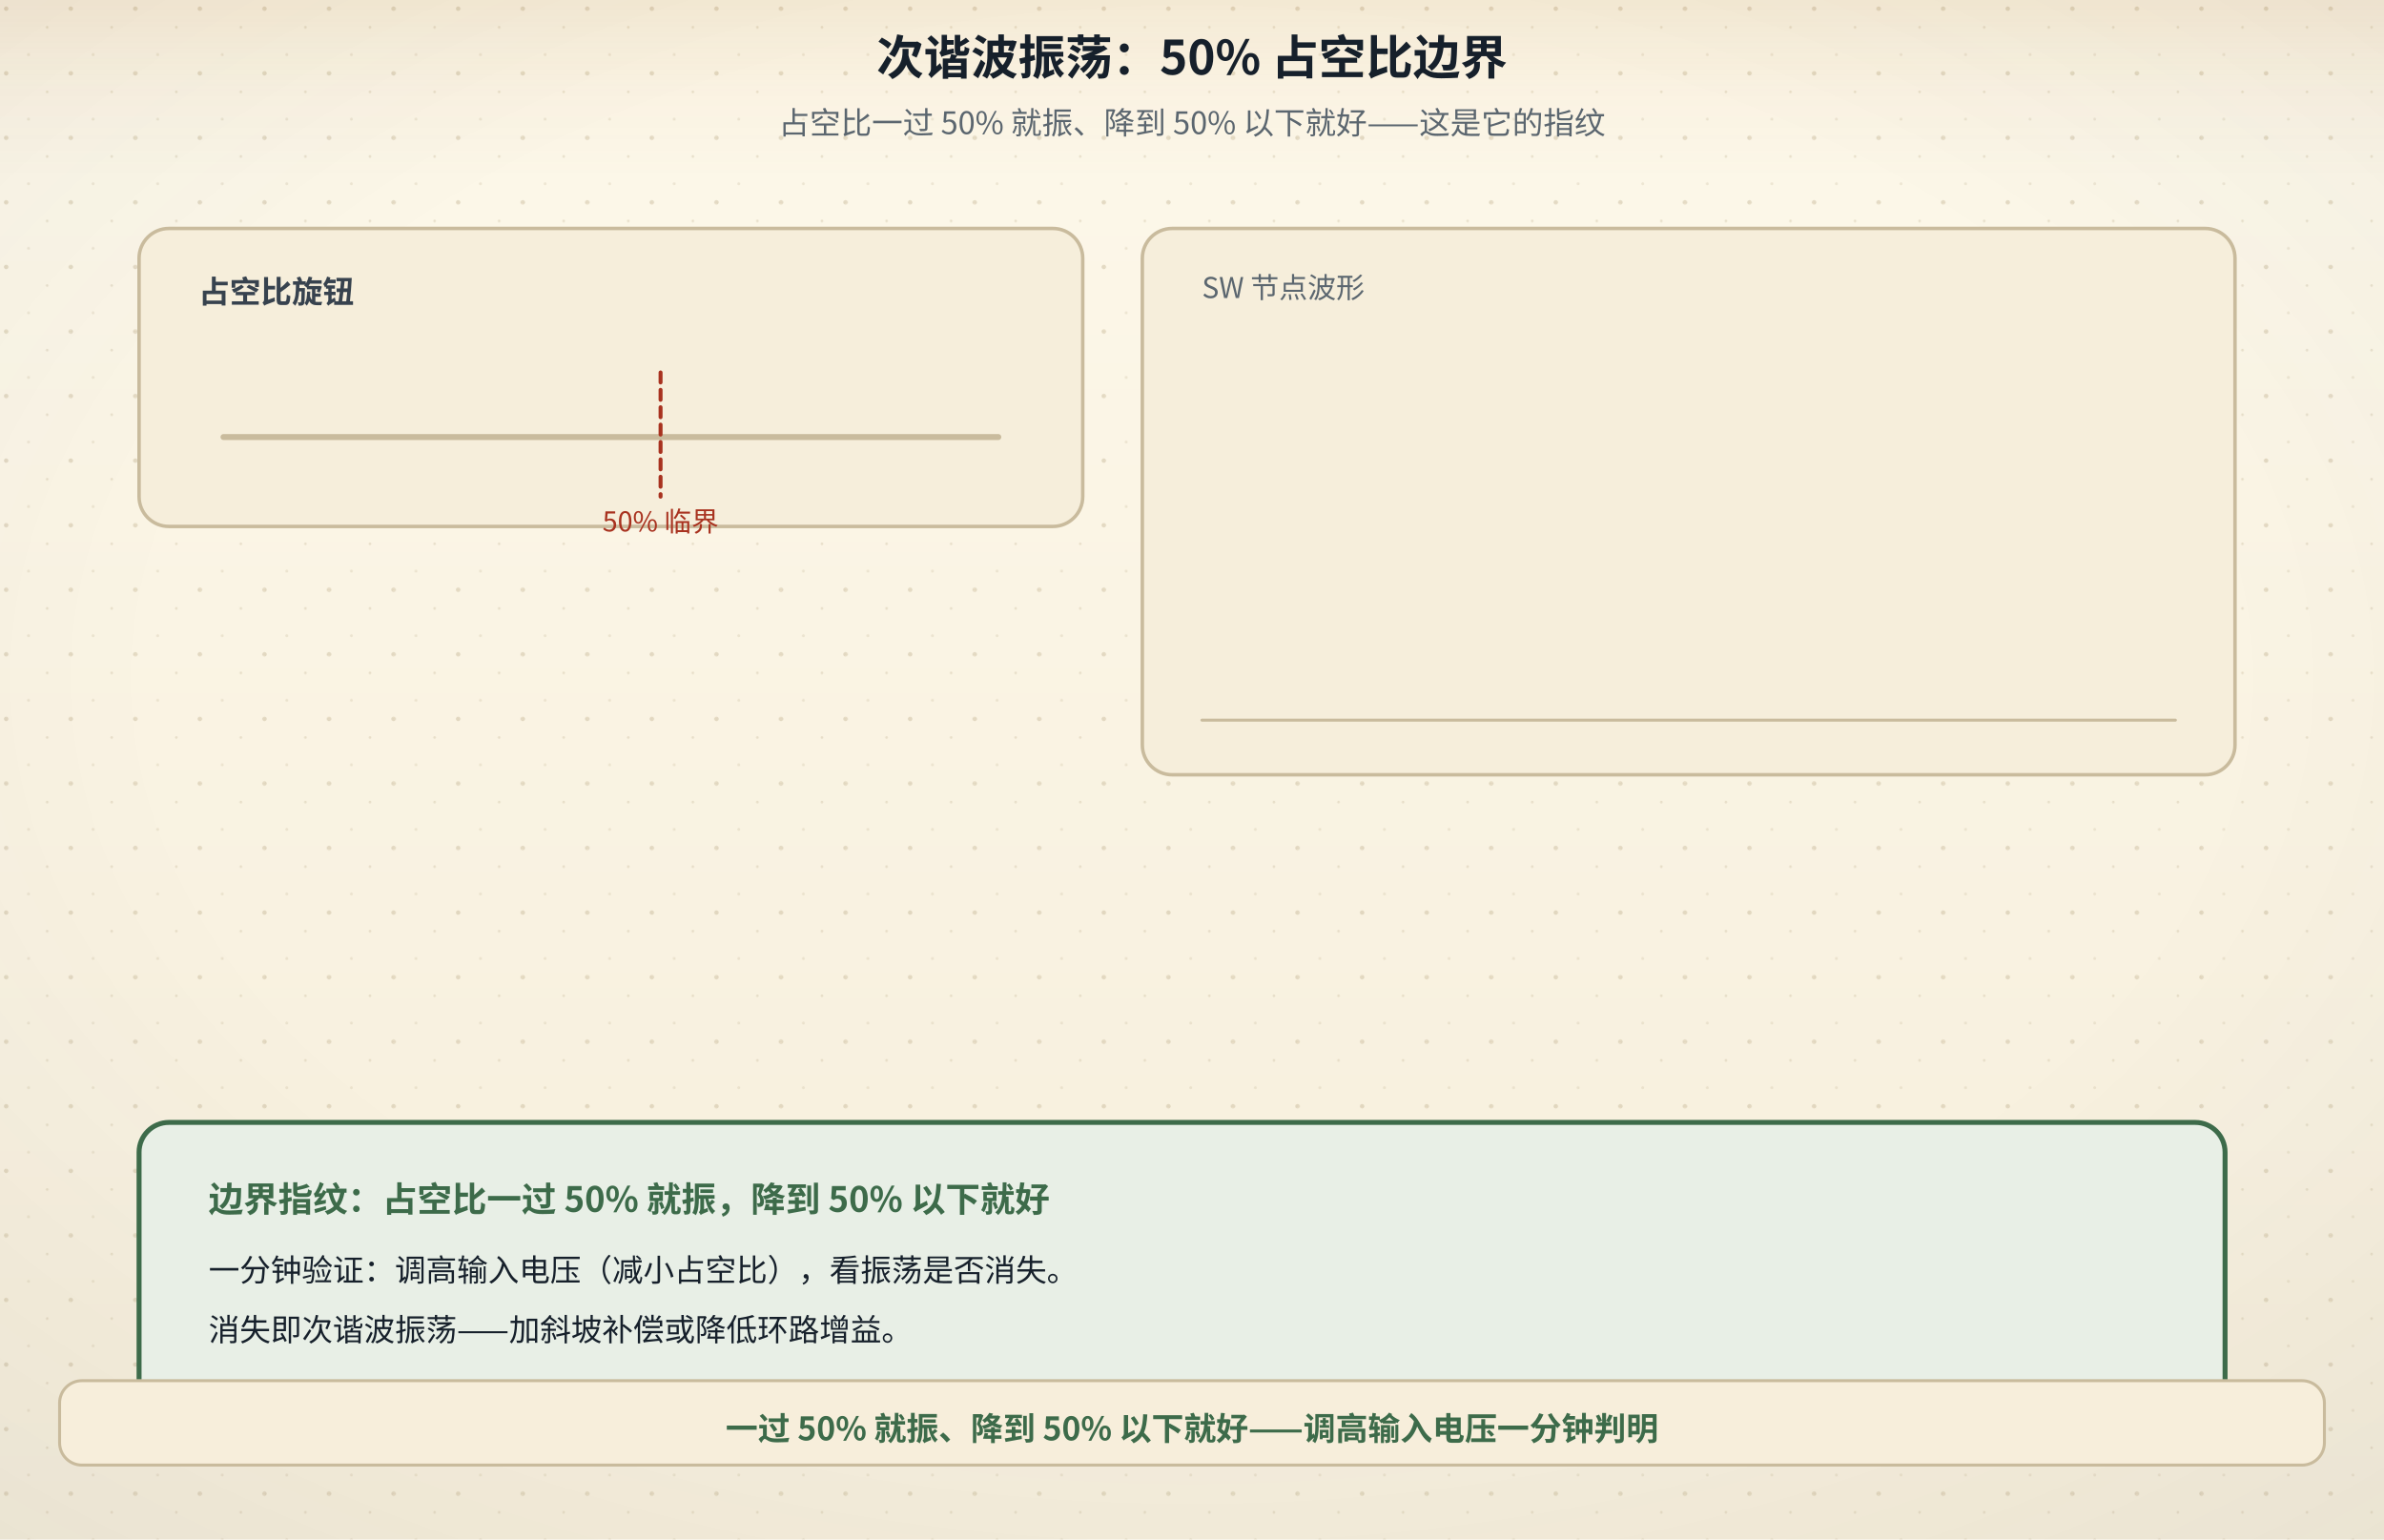
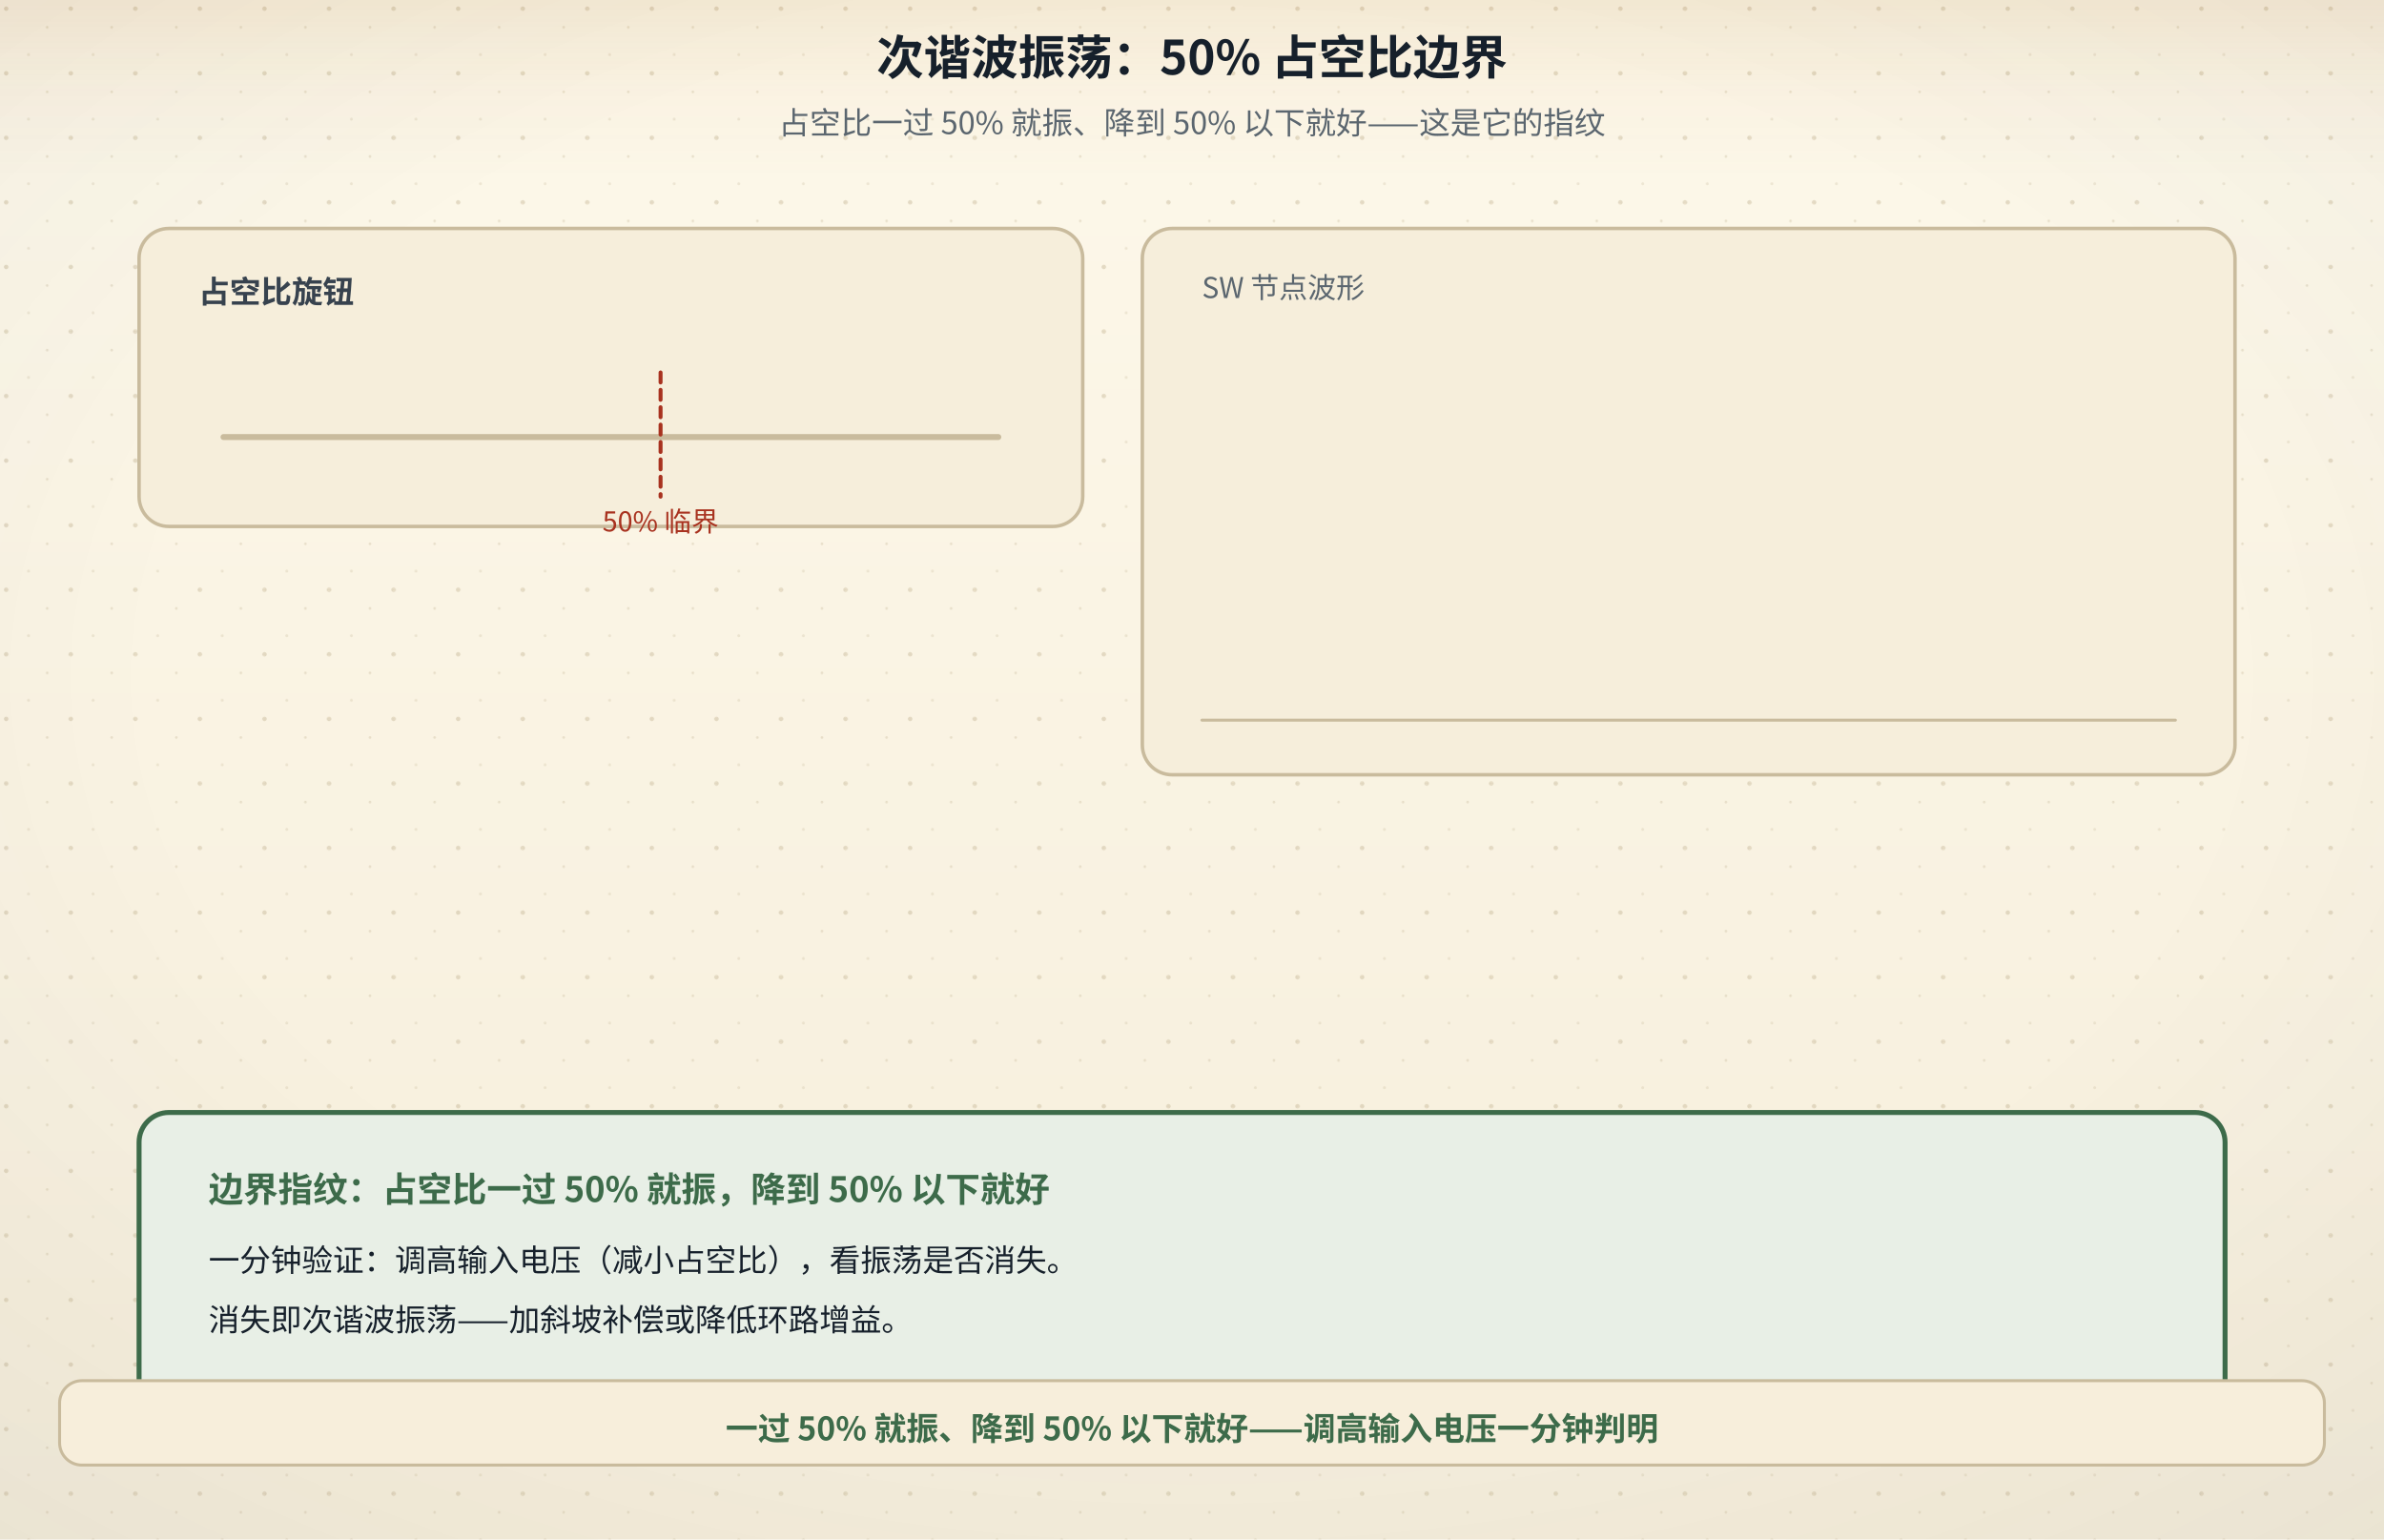
<svg xmlns="http://www.w3.org/2000/svg" viewBox="0 0 960 620" role="img" aria-labelledby="figTitle figDesc">
  <defs>
    <linearGradient id="bgL" x1="0" y1="0" x2="0" y2="1">
      <stop offset="0" stop-color="#fdf8ea" />
      <stop offset="1" stop-color="#f6eedb" />
    </linearGradient>
    <linearGradient id="bgD" x1="0" y1="0" x2="0" y2="1">
      <stop offset="0" stop-color="#141310" />
      <stop offset="1" stop-color="#1d1a14" />
    </linearGradient>
    <radialGradient id="vig" cx="0.5" cy="0.44" r="0.78">
      <stop offset="0.55" stop-color="#16202b" stop-opacity="0" />
      <stop offset="1" stop-color="#16202b" stop-opacity="0.055" />
    </radialGradient>
    <linearGradient id="hdr" x1="0" y1="0" x2="0" y2="1">
      <stop offset="0" stop-color="#a4630f" stop-opacity="0.10" />
      <stop offset="0.55" stop-color="#a4630f" stop-opacity="0.028" />
      <stop offset="1" stop-color="#a4630f" stop-opacity="0" />
    </linearGradient>
    <linearGradient id="hdrD" x1="0" y1="0" x2="0" y2="1">
      <stop offset="0" stop-color="#dcab63" stop-opacity="0.13" />
      <stop offset="0.55" stop-color="#dcab63" stop-opacity="0.04" />
      <stop offset="1" stop-color="#dcab63" stop-opacity="0" />
    </linearGradient>
    <pattern id="dots" width="26" height="26" patternUnits="userSpaceOnUse">
      <circle cx="2.5" cy="3.5" r="0.9" fill="#c9bb9d" />
      <circle cx="19" cy="11" r="0.55" fill="#c9bb9d" opacity="0.7" />
      <circle cx="11.5" cy="22" r="0.6" fill="#c9bb9d" opacity="0.55" />
    </pattern>
    <filter id="soft" x="-40%" y="-40%" width="180%" height="180%">
      <feDropShadow dx="0" dy="1.4" stdDeviation="2" flood-color="#16202b" flood-opacity="0.13" />
    </filter>
    <filter id="pglow" x="-70%" y="-70%" width="240%" height="240%">
      <feGaussianBlur stdDeviation="1.7" result="b" />
      <feMerge>
        <feMergeNode in="b" />
        <feMergeNode in="SourceGraphic" />
      </feMerge>
    </filter>
  </defs>
  <rect class="page-bg" width="960" height="620" fill="url(#bgL)" />
  <rect class="page-grain" width="960" height="620" fill="url(#dots)" />
  <rect class="page-vig" width="960" height="620" fill="url(#vig)" />
  <rect class="page-hdr" width="960" height="72" fill="url(#hdr)" />
  <style>
text{font-family:"Segoe UI","Microsoft YaHei","PingFang SC","Hiragino Sans GB","Noto Sans CJK SC","Source Han Sans SC","Noto Sans SC",sans-serif;}
line,path,polyline,polygon{stroke-linecap:round;stroke-linejoin:round}
.page-bg{fill:url(#bgL)}
.page-grain{opacity:.5}
.page-vig{opacity:1}
.page-hdr{fill:url(#hdr)}
@media (prefers-color-scheme: dark){
.page-bg{fill:url(#bgD)}
.page-grain{opacity:.34}
.page-vig{opacity:.5}
.page-hdr{fill:url(#hdrD)}
[fill="#fdf8ea"]{fill:#141310}
[stroke="#fdf8ea"]{stroke:#141310}
[fill="#f6eedb"]{fill:#1d1a14}
[stroke="#f6eedb"]{stroke:#1d1a14}
[fill="#e0d3b8"]{fill:#3b3529}
[stroke="#e0d3b8"]{stroke:#3b3529}
[fill="#c9bb9d"]{fill:#4a4436}
[stroke="#c9bb9d"]{stroke:#4a4436}
[fill="#16202b"]{fill:#ece4d3}
[stroke="#16202b"]{stroke:#ece4d3}
[fill="#37424e"]{fill:#cfc6b4}
[stroke="#37424e"]{stroke:#cfc6b4}
[fill="#5b666f"]{fill:#a79e8b}
[stroke="#5b666f"]{stroke:#a79e8b}
[fill="#8b8272"]{fill:#857c6c}
[stroke="#8b8272"]{stroke:#857c6c}
text[fill="#fdf8ea"]{fill:#f9f3e3}
[fill="#e6eff3"]{fill:#17262e}
[fill="#e4f1f3"]{fill:#15262a}
[fill="#e8efe6"]{fill:#182418}
[fill="#f6e7e1"]{fill:#281a16}
[fill="#f7eedb"]{fill:#292114}
[fill="#efe8ee"]{fill:#241c22}
text[fill="#1f5d7a"]{fill:#7fb7cf}
:is(rect,circle,path,line,polygon,polyline,ellipse,g)[fill="#1f5d7a"]{fill:#2b4d5f}
[stroke="#1f5d7a"]{stroke:#6fa3b9}
text[fill="#2f7f96"]{fill:#8ac9d8}
:is(rect,circle,path,line,polygon,polyline,ellipse,g)[fill="#2f7f96"]{fill:#2b5660}
[stroke="#2f7f96"]{stroke:#77b2c1}
text[fill="#3d6b4a"]{fill:#98c096}
:is(rect,circle,path,line,polygon,polyline,ellipse,g)[fill="#3d6b4a"]{fill:#2f4a33}
[stroke="#3d6b4a"]{stroke:#7aa87c}
text[fill="#a8321f"]{fill:#e0907a}
:is(rect,circle,path,line,polygon,polyline,ellipse,g)[fill="#a8321f"]{fill:#55231b}
[stroke="#a8321f"]{stroke:#c07a63}
text[fill="#a4630f"]{fill:#dcab63}
:is(rect,circle,path,line,polygon,polyline,ellipse,g)[fill="#a4630f"]{fill:#553a17}
[stroke="#a4630f"]{stroke:#c08a45}
text[fill="#6b3f63"]{fill:#c4a2bf}
:is(rect,circle,path,line,polygon,polyline,ellipse,g)[fill="#6b3f63"]{fill:#452c40}
[stroke="#6b3f63"]{stroke:#a17c9b}
}
</style>
  <text x="480" y="30" text-anchor="middle" font-size="19" font-weight="bold" fill="#16202b">次谐波振荡：50% 占空比边界</text>
  <text x="480" y="54" text-anchor="middle" font-size="12.5" fill="#5b666f">占空比一过 50% 就振、降到 50% 以下就好——这是它的指纹</text>
  <rect x="56" y="92" width="380" height="120" rx="12" fill="#f6eedb" stroke="#c9bb9d" stroke-width="1.4" />
  <text x="80" y="122" font-size="12.5" font-weight="bold" fill="#37424e">占空比旋钮</text>
  <line x1="90" y1="176" x2="402" y2="176" stroke="#c9bb9d" stroke-width="2.4" />
  <line x1="266" y1="150" x2="266" y2="200" stroke="#a8321f" stroke-width="1.6" stroke-dasharray="4,3" />
  <text x="266" y="214" text-anchor="middle" font-size="11" fill="#a8321f">50% 临界</text>
  <rect x="460" y="92" width="440" height="220" rx="12" fill="#f6eedb" stroke="#c9bb9d" stroke-width="1.4" />
  <text x="484" y="120" font-size="11.5" fill="#5b666f">SW 节点波形</text>
  <line x1="484" y1="290" x2="876" y2="290" stroke="#c9bb9d" stroke-width="1.2" />
-   <rect x="56" y="452" width="840" height="120" rx="12" fill="#e8efe6" stroke="#3d6b4a" stroke-width="2" />
-   <text x="84" y="488" font-size="14" font-weight="bold" fill="#3d6b4a">边界指纹：占空比一过 50% 就振，降到 50% 以下就好</text>
-   <text x="84" y="516" font-size="12.5" fill="#16202b">一分钟验证：调高输入电压（减小占空比），看振荡是否消失。</text>
-   <text x="84" y="540" font-size="12.5" fill="#16202b">消失即次谐波振荡——加斜坡补偿或降低环路增益。</text>
+   <g transform="translate(0 -4)">
+     <rect x="56" y="452" width="840" height="120" rx="12" fill="#e8efe6" stroke="#3d6b4a" stroke-width="2" />
+     <text x="84" y="488" font-size="14" font-weight="bold" fill="#3d6b4a">边界指纹：占空比一过 50% 就振，降到 50% 以下就好</text>
+     <text x="84" y="516" font-size="12.5" fill="#16202b">一分钟验证：调高输入电压（减小占空比），看振荡是否消失。</text>
+     <text x="84" y="540" font-size="12.5" fill="#16202b">消失即次谐波振荡——加斜坡补偿或降低环路增益。</text>
+   </g>
  <rect x="24" y="556" width="912" height="34" rx="9" fill="#f7eedb" stroke="#c9bb9d" stroke-width="1.2" />
  <text x="480" y="580" text-anchor="middle" font-size="13" font-weight="bold" fill="#3d6b4a">一过 50% 就振、降到 50% 以下就好——调高输入电压一分钟判明</text>
</svg>
